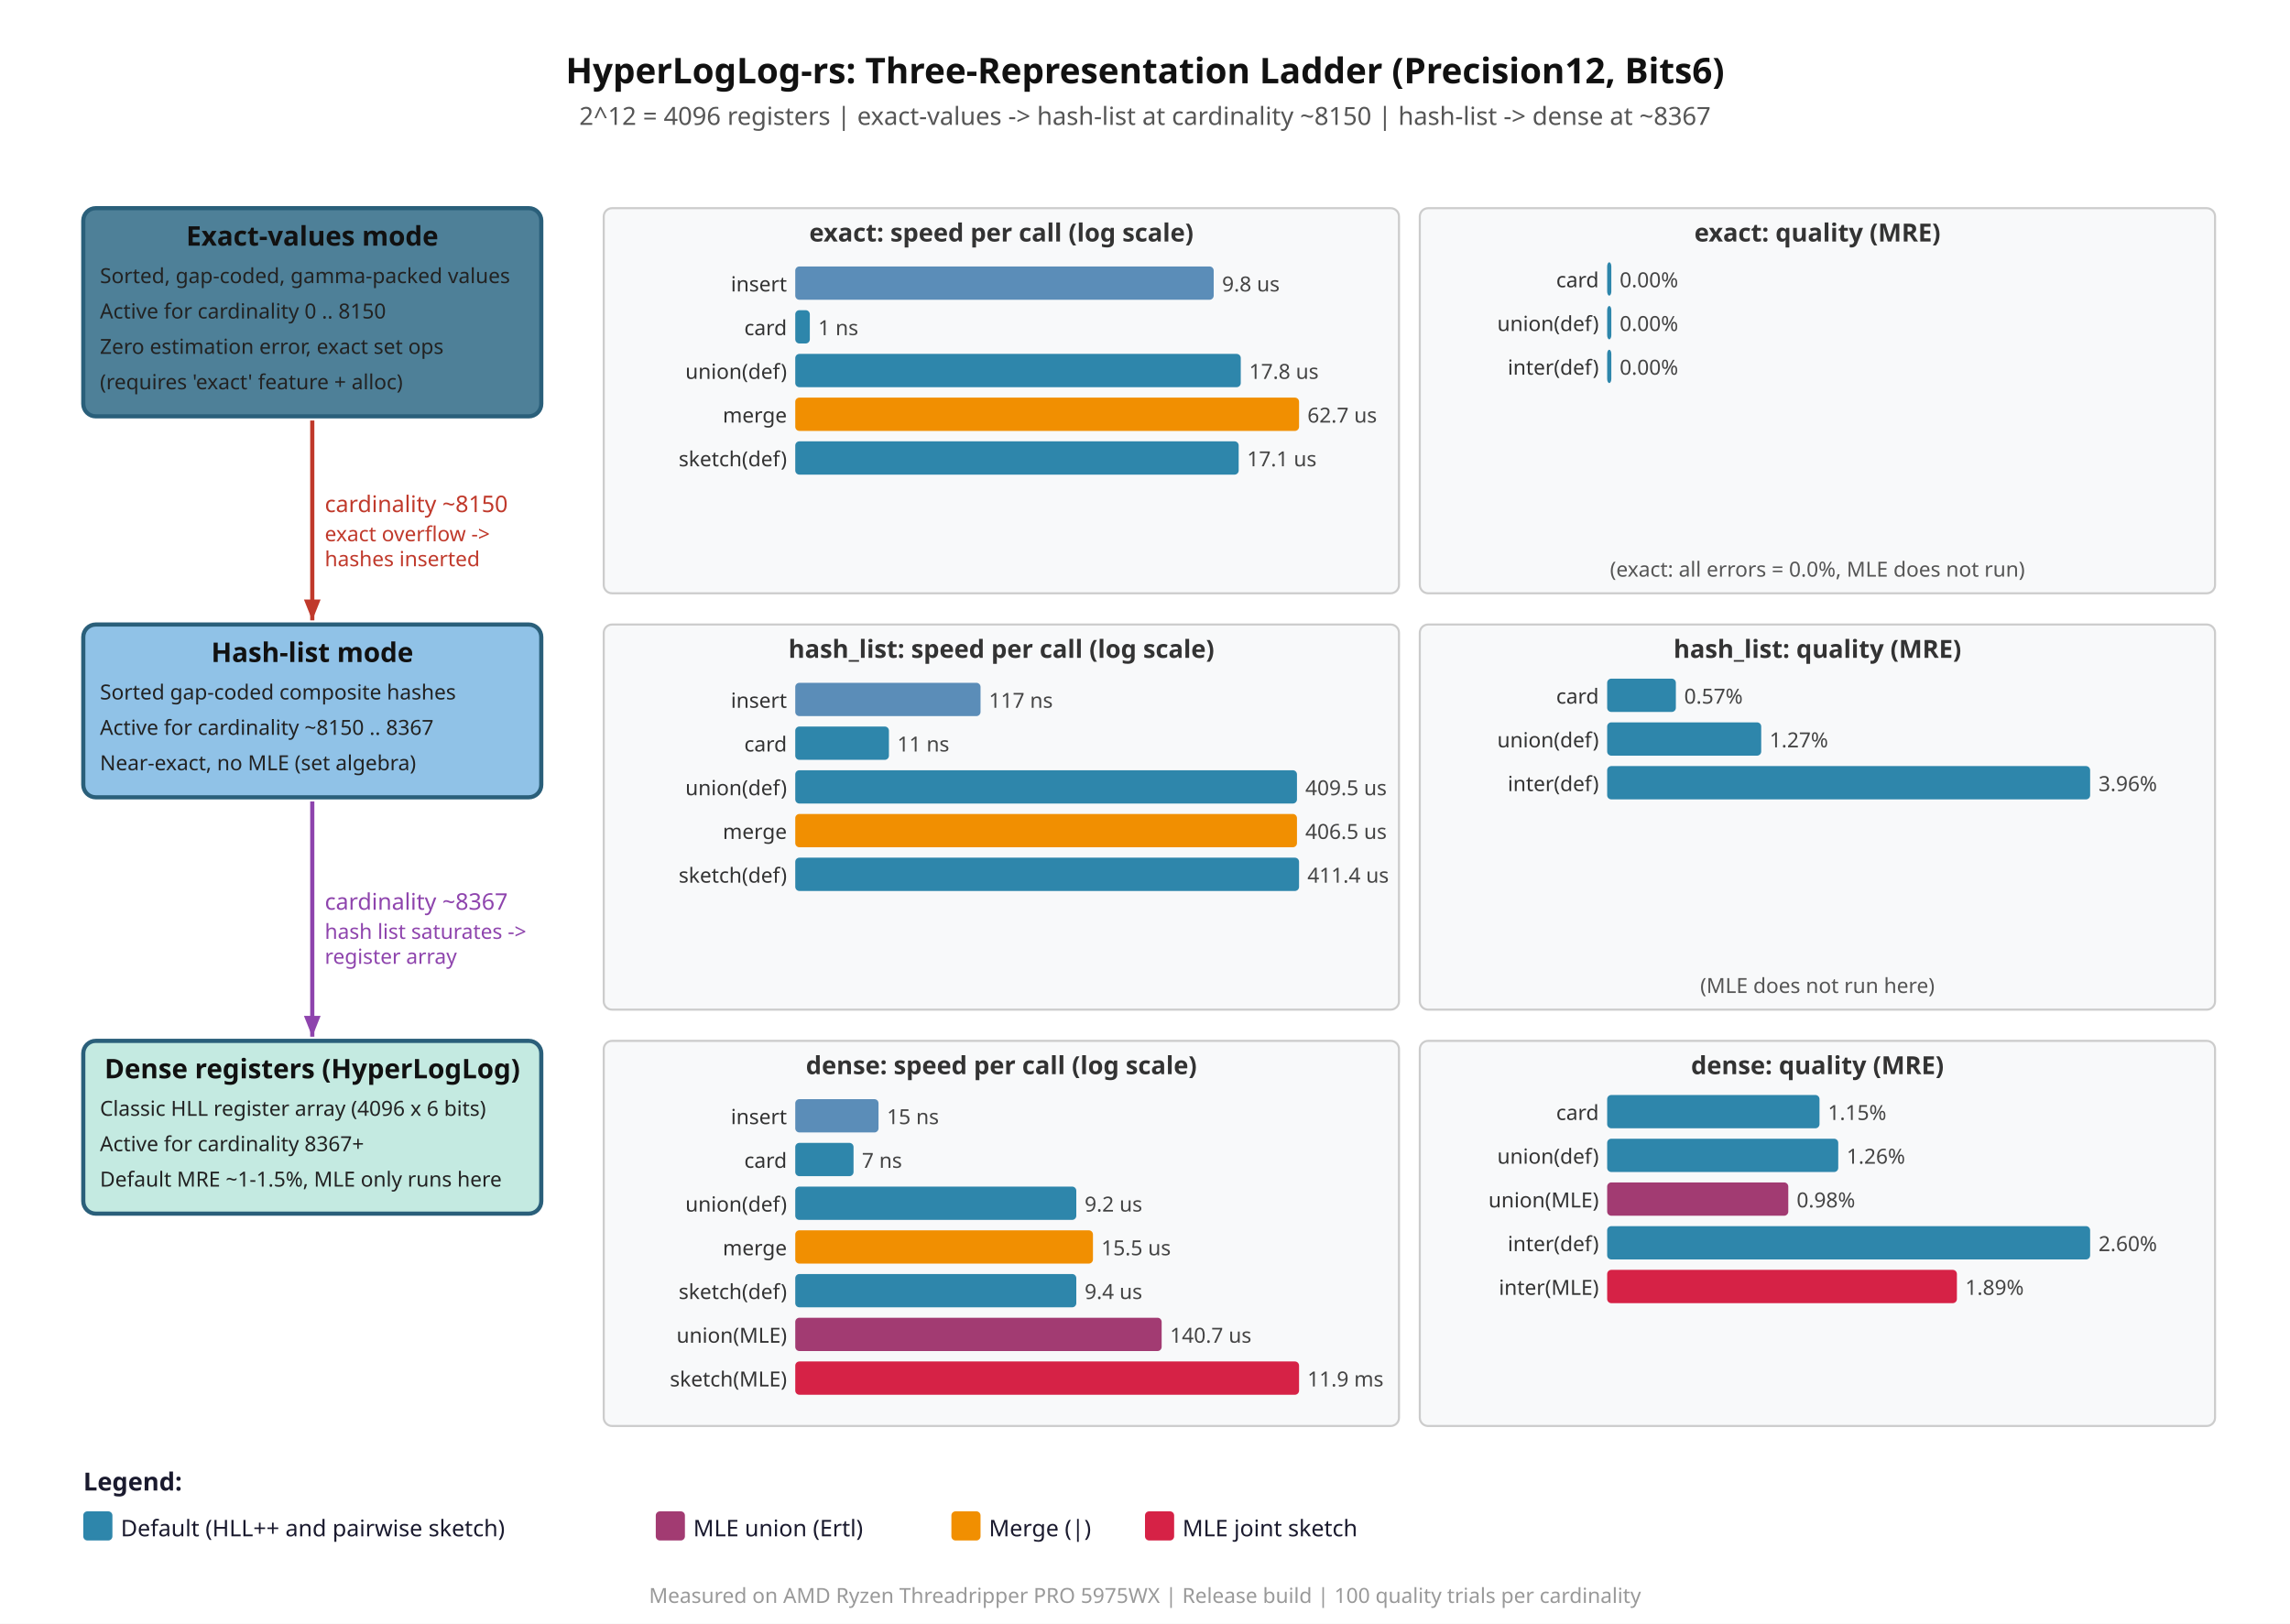
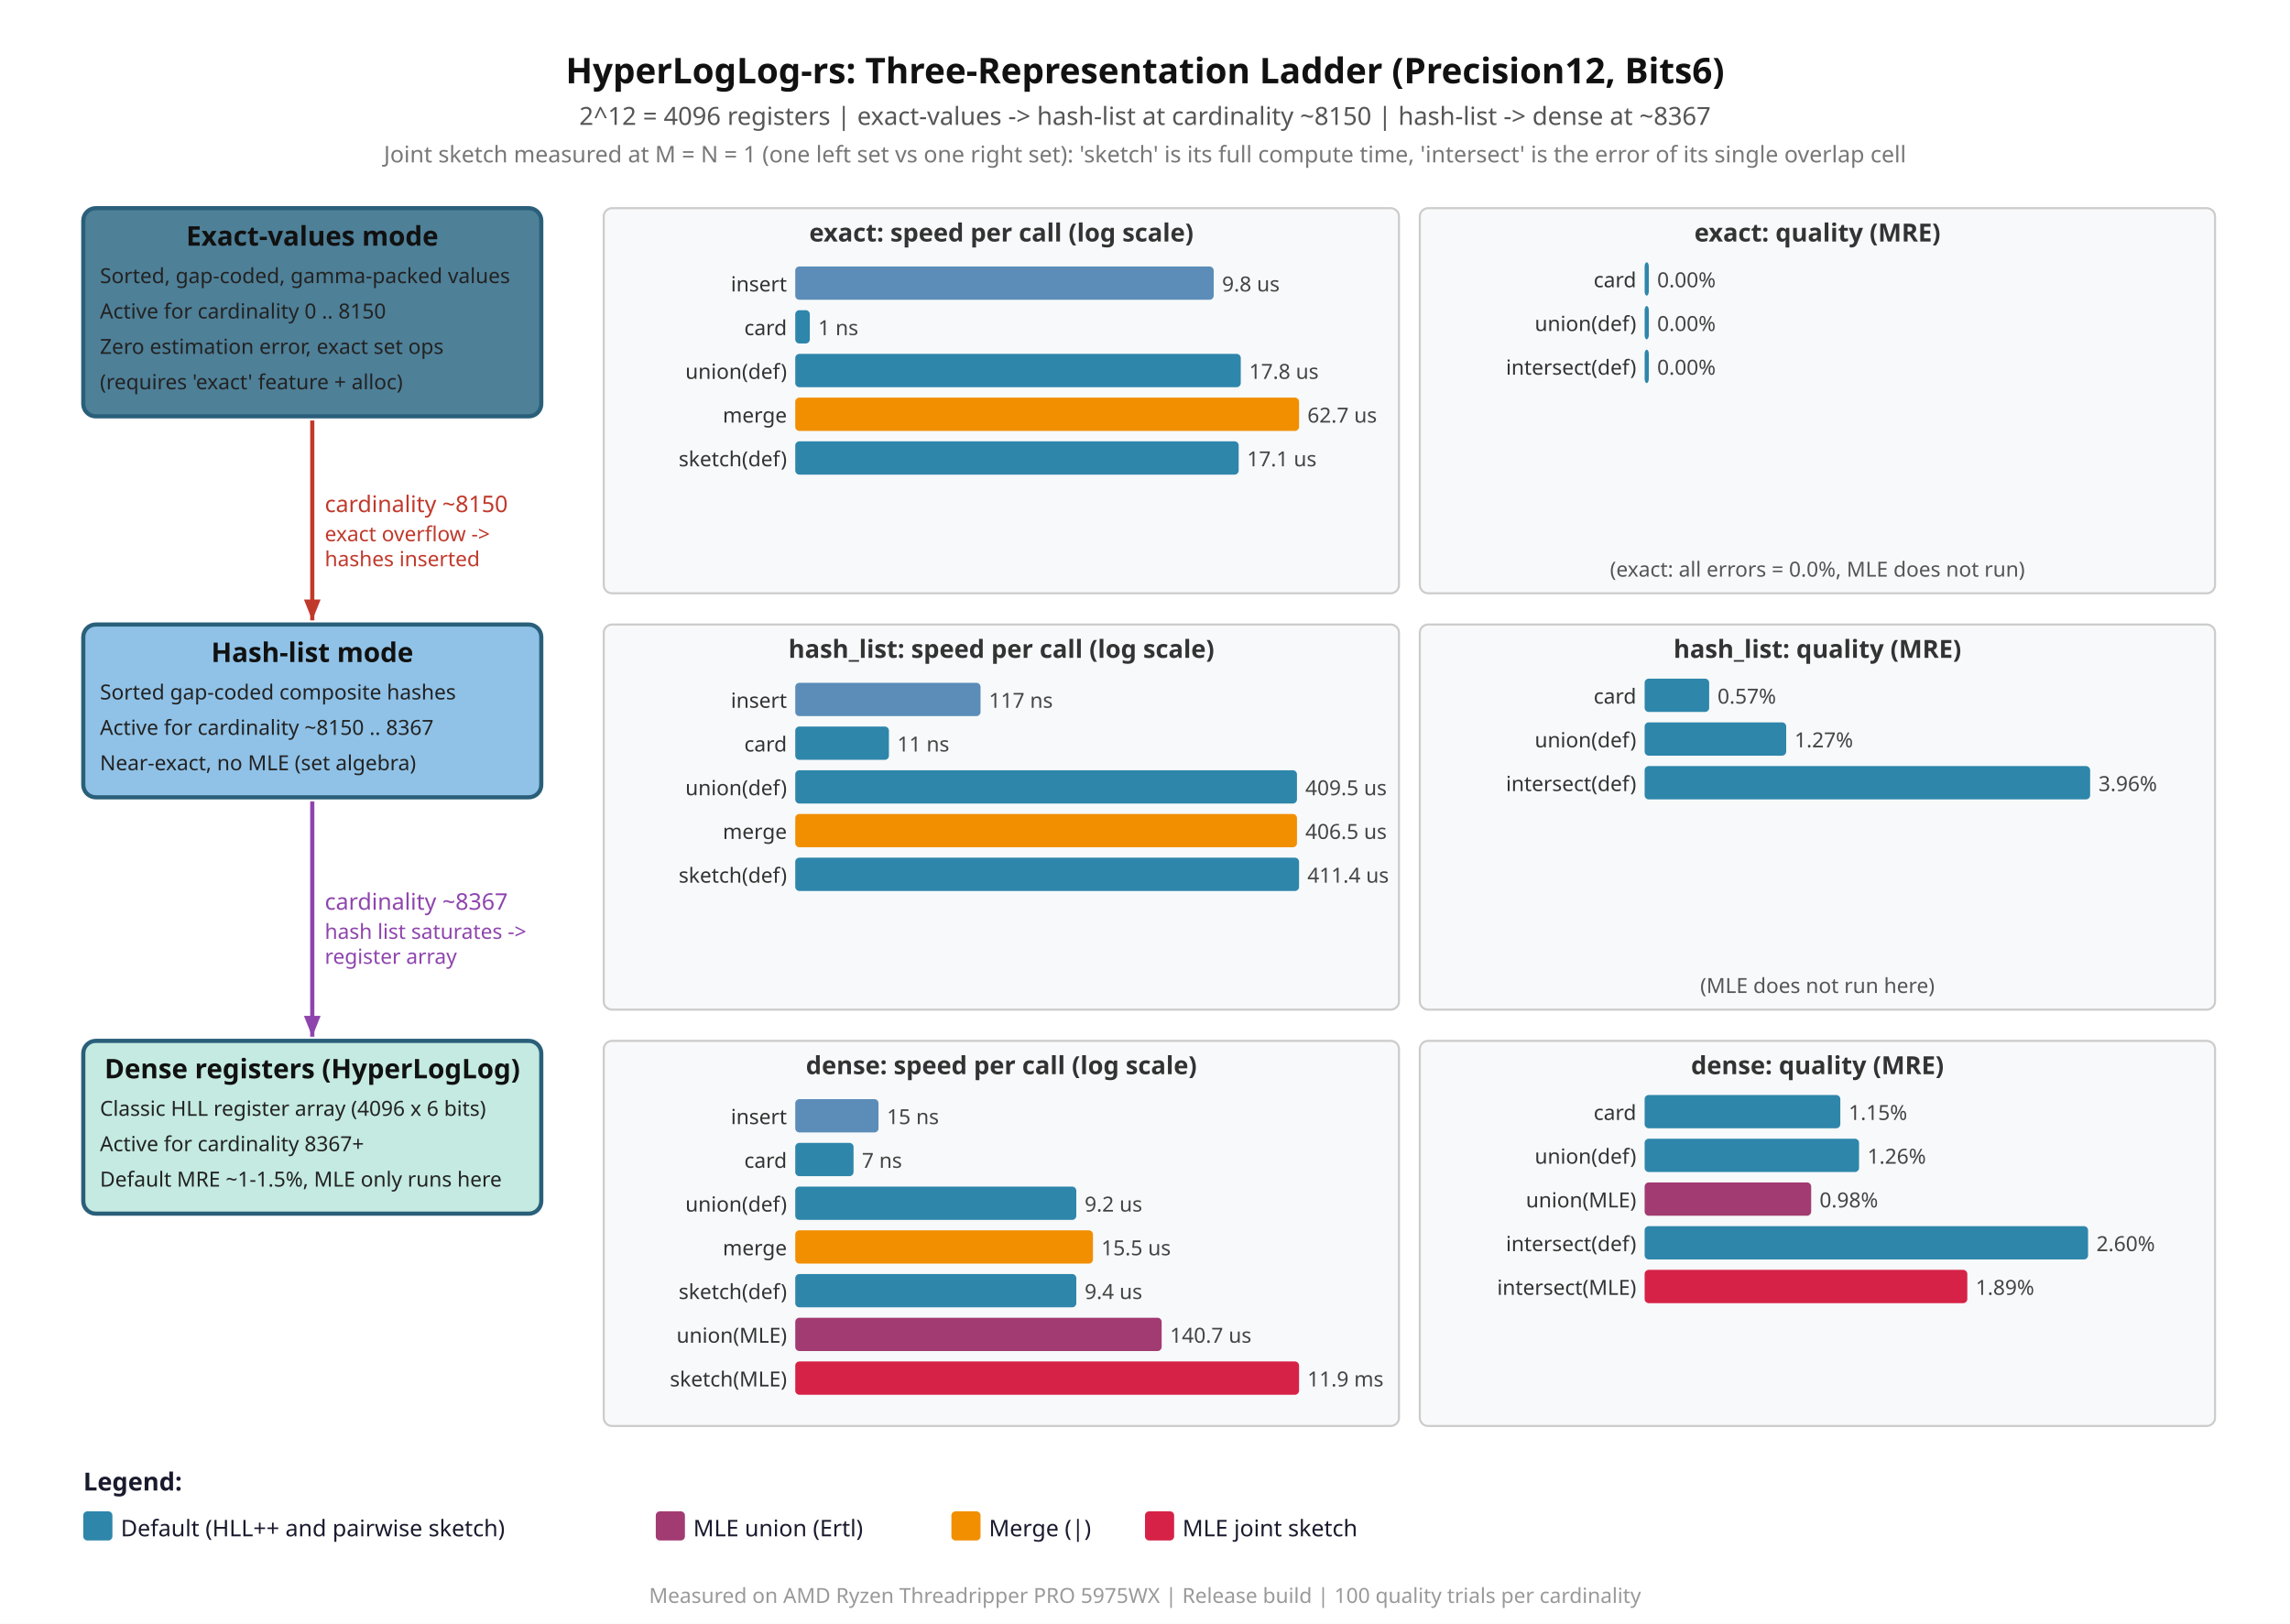
<svg xmlns="http://www.w3.org/2000/svg" width="1100" height="780" viewBox="0 0 1100 780">
  <rect x="0" y="0" width="1100" height="780" fill="#FFFFFF" />
  <text x="550" y="40" font-family="sans-serif" font-size="17" fill="#111" text-anchor="middle" font-weight="bold">HyperLogLog-rs: Three-Representation Ladder (Precision12, Bits6)</text>
  <text x="550" y="60" font-family="sans-serif" font-size="12" fill="#555" text-anchor="middle" font-weight="normal">2^12 = 4096 registers  |  exact-values -&gt; hash-list at cardinality ~8150  |  hash-list -&gt; dense at ~8367</text>
+   <text x="550" y="78" font-family="sans-serif" font-size="11" fill="#777" text-anchor="middle" font-weight="normal">Joint sketch measured at M = N = 1 (one left set vs one right set): 'sketch' is its full compute time, 'intersect' is the error of its single overlap cell</text>
  <rect x="40" y="100" width="220" height="100" fill="#4E8098" stroke="#2A5F7A" stroke-width="2" rx="6" />
  <text x="150" y="118" font-family="sans-serif" font-size="13" fill="#111" text-anchor="middle" font-weight="bold">Exact-values mode</text>
  <text x="48" y="136" font-family="sans-serif" font-size="10" fill="#222" text-anchor="start" font-weight="normal">Sorted, gap-coded, gamma-packed values</text>
  <text x="48" y="153" font-family="sans-serif" font-size="10" fill="#222" text-anchor="start" font-weight="normal">Active for cardinality 0 .. 8150</text>
  <text x="48" y="170" font-family="sans-serif" font-size="10" fill="#222" text-anchor="start" font-weight="normal">Zero estimation error, exact set ops</text>
  <text x="48" y="187" font-family="sans-serif" font-size="10" fill="#222" text-anchor="start" font-weight="normal">(requires 'exact' feature + alloc)</text>
  <rect x="40" y="300" width="220" height="83" fill="#90C2E7" stroke="#2A5F7A" stroke-width="2" rx="6" />
  <text x="150" y="318" font-family="sans-serif" font-size="13" fill="#111" text-anchor="middle" font-weight="bold">Hash-list mode</text>
  <text x="48" y="336" font-family="sans-serif" font-size="10" fill="#222" text-anchor="start" font-weight="normal">Sorted gap-coded composite hashes</text>
  <text x="48" y="353" font-family="sans-serif" font-size="10" fill="#222" text-anchor="start" font-weight="normal">Active for cardinality ~8150 .. 8367</text>
  <text x="48" y="370" font-family="sans-serif" font-size="10" fill="#222" text-anchor="start" font-weight="normal">Near-exact, no MLE (set algebra)</text>
  <rect x="40" y="500" width="220" height="83" fill="#C4EAE1" stroke="#2A5F7A" stroke-width="2" rx="6" />
  <text x="150" y="518" font-family="sans-serif" font-size="13" fill="#111" text-anchor="middle" font-weight="bold">Dense registers (HyperLogLog)</text>
  <text x="48" y="536" font-family="sans-serif" font-size="10" fill="#222" text-anchor="start" font-weight="normal">Classic HLL register array (4096 x 6 bits)</text>
  <text x="48" y="553" font-family="sans-serif" font-size="10" fill="#222" text-anchor="start" font-weight="normal">Active for cardinality 8367+</text>
  <text x="48" y="570" font-family="sans-serif" font-size="10" fill="#222" text-anchor="start" font-weight="normal">Default MRE ~1-1.5%, MLE only runs here</text>
  <line x1="150" y1="202" x2="150" y2="298" stroke="#C0392B" stroke-width="2" />
  <polygon points="150,298 146.0,288.0 154.0,288.0" fill="#C0392B" />
  <text x="156" y="246" font-family="sans-serif" font-size="11" fill="#C0392B" text-anchor="start" font-weight="normal">cardinality ~8150</text>
  <text x="156" y="260" font-family="sans-serif" font-size="10" fill="#C0392B" text-anchor="start" font-weight="normal">exact overflow -&gt;</text>
  <text x="156" y="272" font-family="sans-serif" font-size="10" fill="#C0392B" text-anchor="start" font-weight="normal">hashes inserted</text>
  <line x1="150" y1="385" x2="150" y2="498" stroke="#8E44AD" stroke-width="2" />
  <polygon points="150,498 146.0,488.0 154.0,488.0" fill="#8E44AD" />
  <text x="156" y="437" font-family="sans-serif" font-size="11" fill="#8E44AD" text-anchor="start" font-weight="normal">cardinality ~8367</text>
  <text x="156" y="451" font-family="sans-serif" font-size="10" fill="#8E44AD" text-anchor="start" font-weight="normal">hash list saturates -&gt;</text>
  <text x="156" y="463" font-family="sans-serif" font-size="10" fill="#8E44AD" text-anchor="start" font-weight="normal">register array</text>
  <rect x="290" y="100" width="382" height="185" fill="#F8F9FA" stroke="#CCC" stroke-width="1" rx="4" />
  <text x="481" y="116" font-family="sans-serif" font-size="12" fill="#333" text-anchor="middle" font-weight="bold">exact: speed per call (log scale)</text>
  <rect x="382" y="128" width="201" height="16" fill="#5B8DB8" rx="2" />
  <text x="378" y="140" font-family="sans-serif" font-size="10" fill="#333" text-anchor="end" font-weight="normal">insert</text>
  <text x="587" y="140" font-family="sans-serif" font-size="10" fill="#444" text-anchor="start" font-weight="normal">9.8 us</text>
  <rect x="382" y="149" width="7" height="16" fill="#2E86AB" rx="2" />
  <text x="378" y="161" font-family="sans-serif" font-size="10" fill="#333" text-anchor="end" font-weight="normal">card</text>
  <text x="393" y="161" font-family="sans-serif" font-size="10" fill="#444" text-anchor="start" font-weight="normal">1 ns</text>
  <rect x="382" y="170" width="214" height="16" fill="#2E86AB" rx="2" />
  <text x="378" y="182" font-family="sans-serif" font-size="10" fill="#333" text-anchor="end" font-weight="normal">union(def)</text>
  <text x="600" y="182" font-family="sans-serif" font-size="10" fill="#444" text-anchor="start" font-weight="normal">17.8 us</text>
  <rect x="382" y="191" width="242" height="16" fill="#F18F01" rx="2" />
  <text x="378" y="203" font-family="sans-serif" font-size="10" fill="#333" text-anchor="end" font-weight="normal">merge</text>
  <text x="628" y="203" font-family="sans-serif" font-size="10" fill="#444" text-anchor="start" font-weight="normal">62.7 us</text>
  <rect x="382" y="212" width="213" height="16" fill="#2E86AB" rx="2" />
  <text x="378" y="224" font-family="sans-serif" font-size="10" fill="#333" text-anchor="end" font-weight="normal">sketch(def)</text>
  <text x="599" y="224" font-family="sans-serif" font-size="10" fill="#444" text-anchor="start" font-weight="normal">17.1 us</text>
  <rect x="682" y="100" width="382" height="185" fill="#F8F9FA" stroke="#CCC" stroke-width="1" rx="4" />
  <text x="873" y="116" font-family="sans-serif" font-size="12" fill="#333" text-anchor="middle" font-weight="bold">exact: quality (MRE)</text>
-   <rect x="772" y="126" width="2" height="16" fill="#2E86AB" rx="2" />
-   <text x="768" y="138" font-family="sans-serif" font-size="10" fill="#333" text-anchor="end" font-weight="normal">card</text>
-   <text x="778" y="138" font-family="sans-serif" font-size="10" fill="#444" text-anchor="start" font-weight="normal">0.00%</text>
-   <rect x="772" y="147" width="2" height="16" fill="#2E86AB" rx="2" />
-   <text x="768" y="159" font-family="sans-serif" font-size="10" fill="#333" text-anchor="end" font-weight="normal">union(def)</text>
-   <text x="778" y="159" font-family="sans-serif" font-size="10" fill="#444" text-anchor="start" font-weight="normal">0.00%</text>
-   <rect x="772" y="168" width="2" height="16" fill="#2E86AB" rx="2" />
-   <text x="768" y="180" font-family="sans-serif" font-size="10" fill="#333" text-anchor="end" font-weight="normal">inter(def)</text>
-   <text x="778" y="180" font-family="sans-serif" font-size="10" fill="#444" text-anchor="start" font-weight="normal">0.00%</text>
+   <rect x="790" y="126" width="2" height="16" fill="#2E86AB" rx="2" />
+   <text x="786" y="138" font-family="sans-serif" font-size="10" fill="#333" text-anchor="end" font-weight="normal">card</text>
+   <text x="796" y="138" font-family="sans-serif" font-size="10" fill="#444" text-anchor="start" font-weight="normal">0.00%</text>
+   <rect x="790" y="147" width="2" height="16" fill="#2E86AB" rx="2" />
+   <text x="786" y="159" font-family="sans-serif" font-size="10" fill="#333" text-anchor="end" font-weight="normal">union(def)</text>
+   <text x="796" y="159" font-family="sans-serif" font-size="10" fill="#444" text-anchor="start" font-weight="normal">0.00%</text>
+   <rect x="790" y="168" width="2" height="16" fill="#2E86AB" rx="2" />
+   <text x="786" y="180" font-family="sans-serif" font-size="10" fill="#333" text-anchor="end" font-weight="normal">intersect(def)</text>
+   <text x="796" y="180" font-family="sans-serif" font-size="10" fill="#444" text-anchor="start" font-weight="normal">0.00%</text>
  <text x="873" y="277" font-family="sans-serif" font-size="10" fill="#555" text-anchor="middle" font-weight="normal">(exact: all errors = 0.0%, MLE does not run)</text>
  <rect x="290" y="300" width="382" height="185" fill="#F8F9FA" stroke="#CCC" stroke-width="1" rx="4" />
  <text x="481" y="316" font-family="sans-serif" font-size="12" fill="#333" text-anchor="middle" font-weight="bold">hash_list: speed per call (log scale)</text>
  <rect x="382" y="328" width="89" height="16" fill="#5B8DB8" rx="2" />
  <text x="378" y="340" font-family="sans-serif" font-size="10" fill="#333" text-anchor="end" font-weight="normal">insert</text>
  <text x="475" y="340" font-family="sans-serif" font-size="10" fill="#444" text-anchor="start" font-weight="normal">117 ns</text>
  <rect x="382" y="349" width="45" height="16" fill="#2E86AB" rx="2" />
  <text x="378" y="361" font-family="sans-serif" font-size="10" fill="#333" text-anchor="end" font-weight="normal">card</text>
  <text x="431" y="361" font-family="sans-serif" font-size="10" fill="#444" text-anchor="start" font-weight="normal">11 ns</text>
  <rect x="382" y="370" width="241" height="16" fill="#2E86AB" rx="2" />
  <text x="378" y="382" font-family="sans-serif" font-size="10" fill="#333" text-anchor="end" font-weight="normal">union(def)</text>
  <text x="627" y="382" font-family="sans-serif" font-size="10" fill="#444" text-anchor="start" font-weight="normal">409.5 us</text>
  <rect x="382" y="391" width="241" height="16" fill="#F18F01" rx="2" />
  <text x="378" y="403" font-family="sans-serif" font-size="10" fill="#333" text-anchor="end" font-weight="normal">merge</text>
  <text x="627" y="403" font-family="sans-serif" font-size="10" fill="#444" text-anchor="start" font-weight="normal">406.5 us</text>
  <rect x="382" y="412" width="242" height="16" fill="#2E86AB" rx="2" />
  <text x="378" y="424" font-family="sans-serif" font-size="10" fill="#333" text-anchor="end" font-weight="normal">sketch(def)</text>
  <text x="628" y="424" font-family="sans-serif" font-size="10" fill="#444" text-anchor="start" font-weight="normal">411.4 us</text>
  <rect x="682" y="300" width="382" height="185" fill="#F8F9FA" stroke="#CCC" stroke-width="1" rx="4" />
  <text x="873" y="316" font-family="sans-serif" font-size="12" fill="#333" text-anchor="middle" font-weight="bold">hash_list: quality (MRE)</text>
-   <rect x="772" y="326" width="33" height="16" fill="#2E86AB" rx="2" />
-   <text x="768" y="338" font-family="sans-serif" font-size="10" fill="#333" text-anchor="end" font-weight="normal">card</text>
-   <text x="809" y="338" font-family="sans-serif" font-size="10" fill="#444" text-anchor="start" font-weight="normal">0.57%</text>
-   <rect x="772" y="347" width="74" height="16" fill="#2E86AB" rx="2" />
-   <text x="768" y="359" font-family="sans-serif" font-size="10" fill="#333" text-anchor="end" font-weight="normal">union(def)</text>
-   <text x="850" y="359" font-family="sans-serif" font-size="10" fill="#444" text-anchor="start" font-weight="normal">1.27%</text>
-   <rect x="772" y="368" width="232" height="16" fill="#2E86AB" rx="2" />
-   <text x="768" y="380" font-family="sans-serif" font-size="10" fill="#333" text-anchor="end" font-weight="normal">inter(def)</text>
+   <rect x="790" y="326" width="31" height="16" fill="#2E86AB" rx="2" />
+   <text x="786" y="338" font-family="sans-serif" font-size="10" fill="#333" text-anchor="end" font-weight="normal">card</text>
+   <text x="825" y="338" font-family="sans-serif" font-size="10" fill="#444" text-anchor="start" font-weight="normal">0.57%</text>
+   <rect x="790" y="347" width="68" height="16" fill="#2E86AB" rx="2" />
+   <text x="786" y="359" font-family="sans-serif" font-size="10" fill="#333" text-anchor="end" font-weight="normal">union(def)</text>
+   <text x="862" y="359" font-family="sans-serif" font-size="10" fill="#444" text-anchor="start" font-weight="normal">1.27%</text>
+   <rect x="790" y="368" width="214" height="16" fill="#2E86AB" rx="2" />
+   <text x="786" y="380" font-family="sans-serif" font-size="10" fill="#333" text-anchor="end" font-weight="normal">intersect(def)</text>
  <text x="1008" y="380" font-family="sans-serif" font-size="10" fill="#444" text-anchor="start" font-weight="normal">3.96%</text>
  <text x="873" y="477" font-family="sans-serif" font-size="10" fill="#555" text-anchor="middle" font-weight="normal">(MLE does not run here)</text>
  <rect x="290" y="500" width="382" height="185" fill="#F8F9FA" stroke="#CCC" stroke-width="1" rx="4" />
  <text x="481" y="516" font-family="sans-serif" font-size="12" fill="#333" text-anchor="middle" font-weight="bold">dense: speed per call (log scale)</text>
  <rect x="382" y="528" width="40" height="16" fill="#5B8DB8" rx="2" />
  <text x="378" y="540" font-family="sans-serif" font-size="10" fill="#333" text-anchor="end" font-weight="normal">insert</text>
  <text x="426" y="540" font-family="sans-serif" font-size="10" fill="#444" text-anchor="start" font-weight="normal">15 ns</text>
  <rect x="382" y="549" width="28" height="16" fill="#2E86AB" rx="2" />
  <text x="378" y="561" font-family="sans-serif" font-size="10" fill="#333" text-anchor="end" font-weight="normal">card</text>
  <text x="414" y="561" font-family="sans-serif" font-size="10" fill="#444" text-anchor="start" font-weight="normal">7 ns</text>
  <rect x="382" y="570" width="135" height="16" fill="#2E86AB" rx="2" />
  <text x="378" y="582" font-family="sans-serif" font-size="10" fill="#333" text-anchor="end" font-weight="normal">union(def)</text>
  <text x="521" y="582" font-family="sans-serif" font-size="10" fill="#444" text-anchor="start" font-weight="normal">9.2 us</text>
  <rect x="382" y="591" width="143" height="16" fill="#F18F01" rx="2" />
  <text x="378" y="603" font-family="sans-serif" font-size="10" fill="#333" text-anchor="end" font-weight="normal">merge</text>
  <text x="529" y="603" font-family="sans-serif" font-size="10" fill="#444" text-anchor="start" font-weight="normal">15.5 us</text>
  <rect x="382" y="612" width="135" height="16" fill="#2E86AB" rx="2" />
  <text x="378" y="624" font-family="sans-serif" font-size="10" fill="#333" text-anchor="end" font-weight="normal">sketch(def)</text>
  <text x="521" y="624" font-family="sans-serif" font-size="10" fill="#444" text-anchor="start" font-weight="normal">9.4 us</text>
  <rect x="382" y="633" width="176" height="16" fill="#A23B72" rx="2" />
  <text x="378" y="645" font-family="sans-serif" font-size="10" fill="#333" text-anchor="end" font-weight="normal">union(MLE)</text>
  <text x="562" y="645" font-family="sans-serif" font-size="10" fill="#444" text-anchor="start" font-weight="normal">140.7 us</text>
  <rect x="382" y="654" width="242" height="16" fill="#D62246" rx="2" />
  <text x="378" y="666" font-family="sans-serif" font-size="10" fill="#333" text-anchor="end" font-weight="normal">sketch(MLE)</text>
  <text x="628" y="666" font-family="sans-serif" font-size="10" fill="#444" text-anchor="start" font-weight="normal">11.9 ms</text>
  <rect x="682" y="500" width="382" height="185" fill="#F8F9FA" stroke="#CCC" stroke-width="1" rx="4" />
  <text x="873" y="516" font-family="sans-serif" font-size="12" fill="#333" text-anchor="middle" font-weight="bold">dense: quality (MRE)</text>
-   <rect x="772" y="526" width="102" height="16" fill="#2E86AB" rx="2" />
-   <text x="768" y="538" font-family="sans-serif" font-size="10" fill="#333" text-anchor="end" font-weight="normal">card</text>
-   <text x="878" y="538" font-family="sans-serif" font-size="10" fill="#444" text-anchor="start" font-weight="normal">1.15%</text>
-   <rect x="772" y="547" width="111" height="16" fill="#2E86AB" rx="2" />
-   <text x="768" y="559" font-family="sans-serif" font-size="10" fill="#333" text-anchor="end" font-weight="normal">union(def)</text>
-   <text x="887" y="559" font-family="sans-serif" font-size="10" fill="#444" text-anchor="start" font-weight="normal">1.26%</text>
-   <rect x="772" y="568" width="87" height="16" fill="#A23B72" rx="2" />
-   <text x="768" y="580" font-family="sans-serif" font-size="10" fill="#333" text-anchor="end" font-weight="normal">union(MLE)</text>
-   <text x="863" y="580" font-family="sans-serif" font-size="10" fill="#444" text-anchor="start" font-weight="normal">0.98%</text>
-   <rect x="772" y="589" width="232" height="16" fill="#2E86AB" rx="2" />
-   <text x="768" y="601" font-family="sans-serif" font-size="10" fill="#333" text-anchor="end" font-weight="normal">inter(def)</text>
-   <text x="1008" y="601" font-family="sans-serif" font-size="10" fill="#444" text-anchor="start" font-weight="normal">2.60%</text>
-   <rect x="772" y="610" width="168" height="16" fill="#D62246" rx="2" />
-   <text x="768" y="622" font-family="sans-serif" font-size="10" fill="#333" text-anchor="end" font-weight="normal">inter(MLE)</text>
-   <text x="944" y="622" font-family="sans-serif" font-size="10" fill="#444" text-anchor="start" font-weight="normal">1.89%</text>
+   <rect x="790" y="526" width="94" height="16" fill="#2E86AB" rx="2" />
+   <text x="786" y="538" font-family="sans-serif" font-size="10" fill="#333" text-anchor="end" font-weight="normal">card</text>
+   <text x="888" y="538" font-family="sans-serif" font-size="10" fill="#444" text-anchor="start" font-weight="normal">1.15%</text>
+   <rect x="790" y="547" width="103" height="16" fill="#2E86AB" rx="2" />
+   <text x="786" y="559" font-family="sans-serif" font-size="10" fill="#333" text-anchor="end" font-weight="normal">union(def)</text>
+   <text x="897" y="559" font-family="sans-serif" font-size="10" fill="#444" text-anchor="start" font-weight="normal">1.26%</text>
+   <rect x="790" y="568" width="80" height="16" fill="#A23B72" rx="2" />
+   <text x="786" y="580" font-family="sans-serif" font-size="10" fill="#333" text-anchor="end" font-weight="normal">union(MLE)</text>
+   <text x="874" y="580" font-family="sans-serif" font-size="10" fill="#444" text-anchor="start" font-weight="normal">0.98%</text>
+   <rect x="790" y="589" width="213" height="16" fill="#2E86AB" rx="2" />
+   <text x="786" y="601" font-family="sans-serif" font-size="10" fill="#333" text-anchor="end" font-weight="normal">intersect(def)</text>
+   <text x="1007" y="601" font-family="sans-serif" font-size="10" fill="#444" text-anchor="start" font-weight="normal">2.60%</text>
+   <rect x="790" y="610" width="155" height="16" fill="#D62246" rx="2" />
+   <text x="786" y="622" font-family="sans-serif" font-size="10" fill="#333" text-anchor="end" font-weight="normal">intersect(MLE)</text>
+   <text x="949" y="622" font-family="sans-serif" font-size="10" fill="#444" text-anchor="start" font-weight="normal">1.89%</text>
  <text x="40" y="716" font-family="sans-serif" font-size="12" fill="#1A1A2E" text-anchor="start" font-weight="bold">Legend:</text>
  <rect x="40" y="726" width="14" height="14" fill="#2E86AB" rx="2" />
  <text x="58" y="738" font-family="sans-serif" font-size="11" fill="#1A1A2E" text-anchor="start" font-weight="normal">Default (HLL++ and pairwise sketch)</text>
  <rect x="315" y="726" width="14" height="14" fill="#A23B72" rx="2" />
  <text x="333" y="738" font-family="sans-serif" font-size="11" fill="#1A1A2E" text-anchor="start" font-weight="normal">MLE union (Ertl)</text>
  <rect x="457" y="726" width="14" height="14" fill="#F18F01" rx="2" />
  <text x="475" y="738" font-family="sans-serif" font-size="11" fill="#1A1A2E" text-anchor="start" font-weight="normal">Merge (|)</text>
  <rect x="550" y="726" width="14" height="14" fill="#D62246" rx="2" />
  <text x="568" y="738" font-family="sans-serif" font-size="11" fill="#1A1A2E" text-anchor="start" font-weight="normal">MLE joint sketch</text>
  <text x="550" y="770" font-family="sans-serif" font-size="10" fill="#999" text-anchor="middle" font-weight="normal">Measured on AMD Ryzen Threadripper PRO 5975WX | Release build | 100 quality trials per cardinality</text>
</svg>
